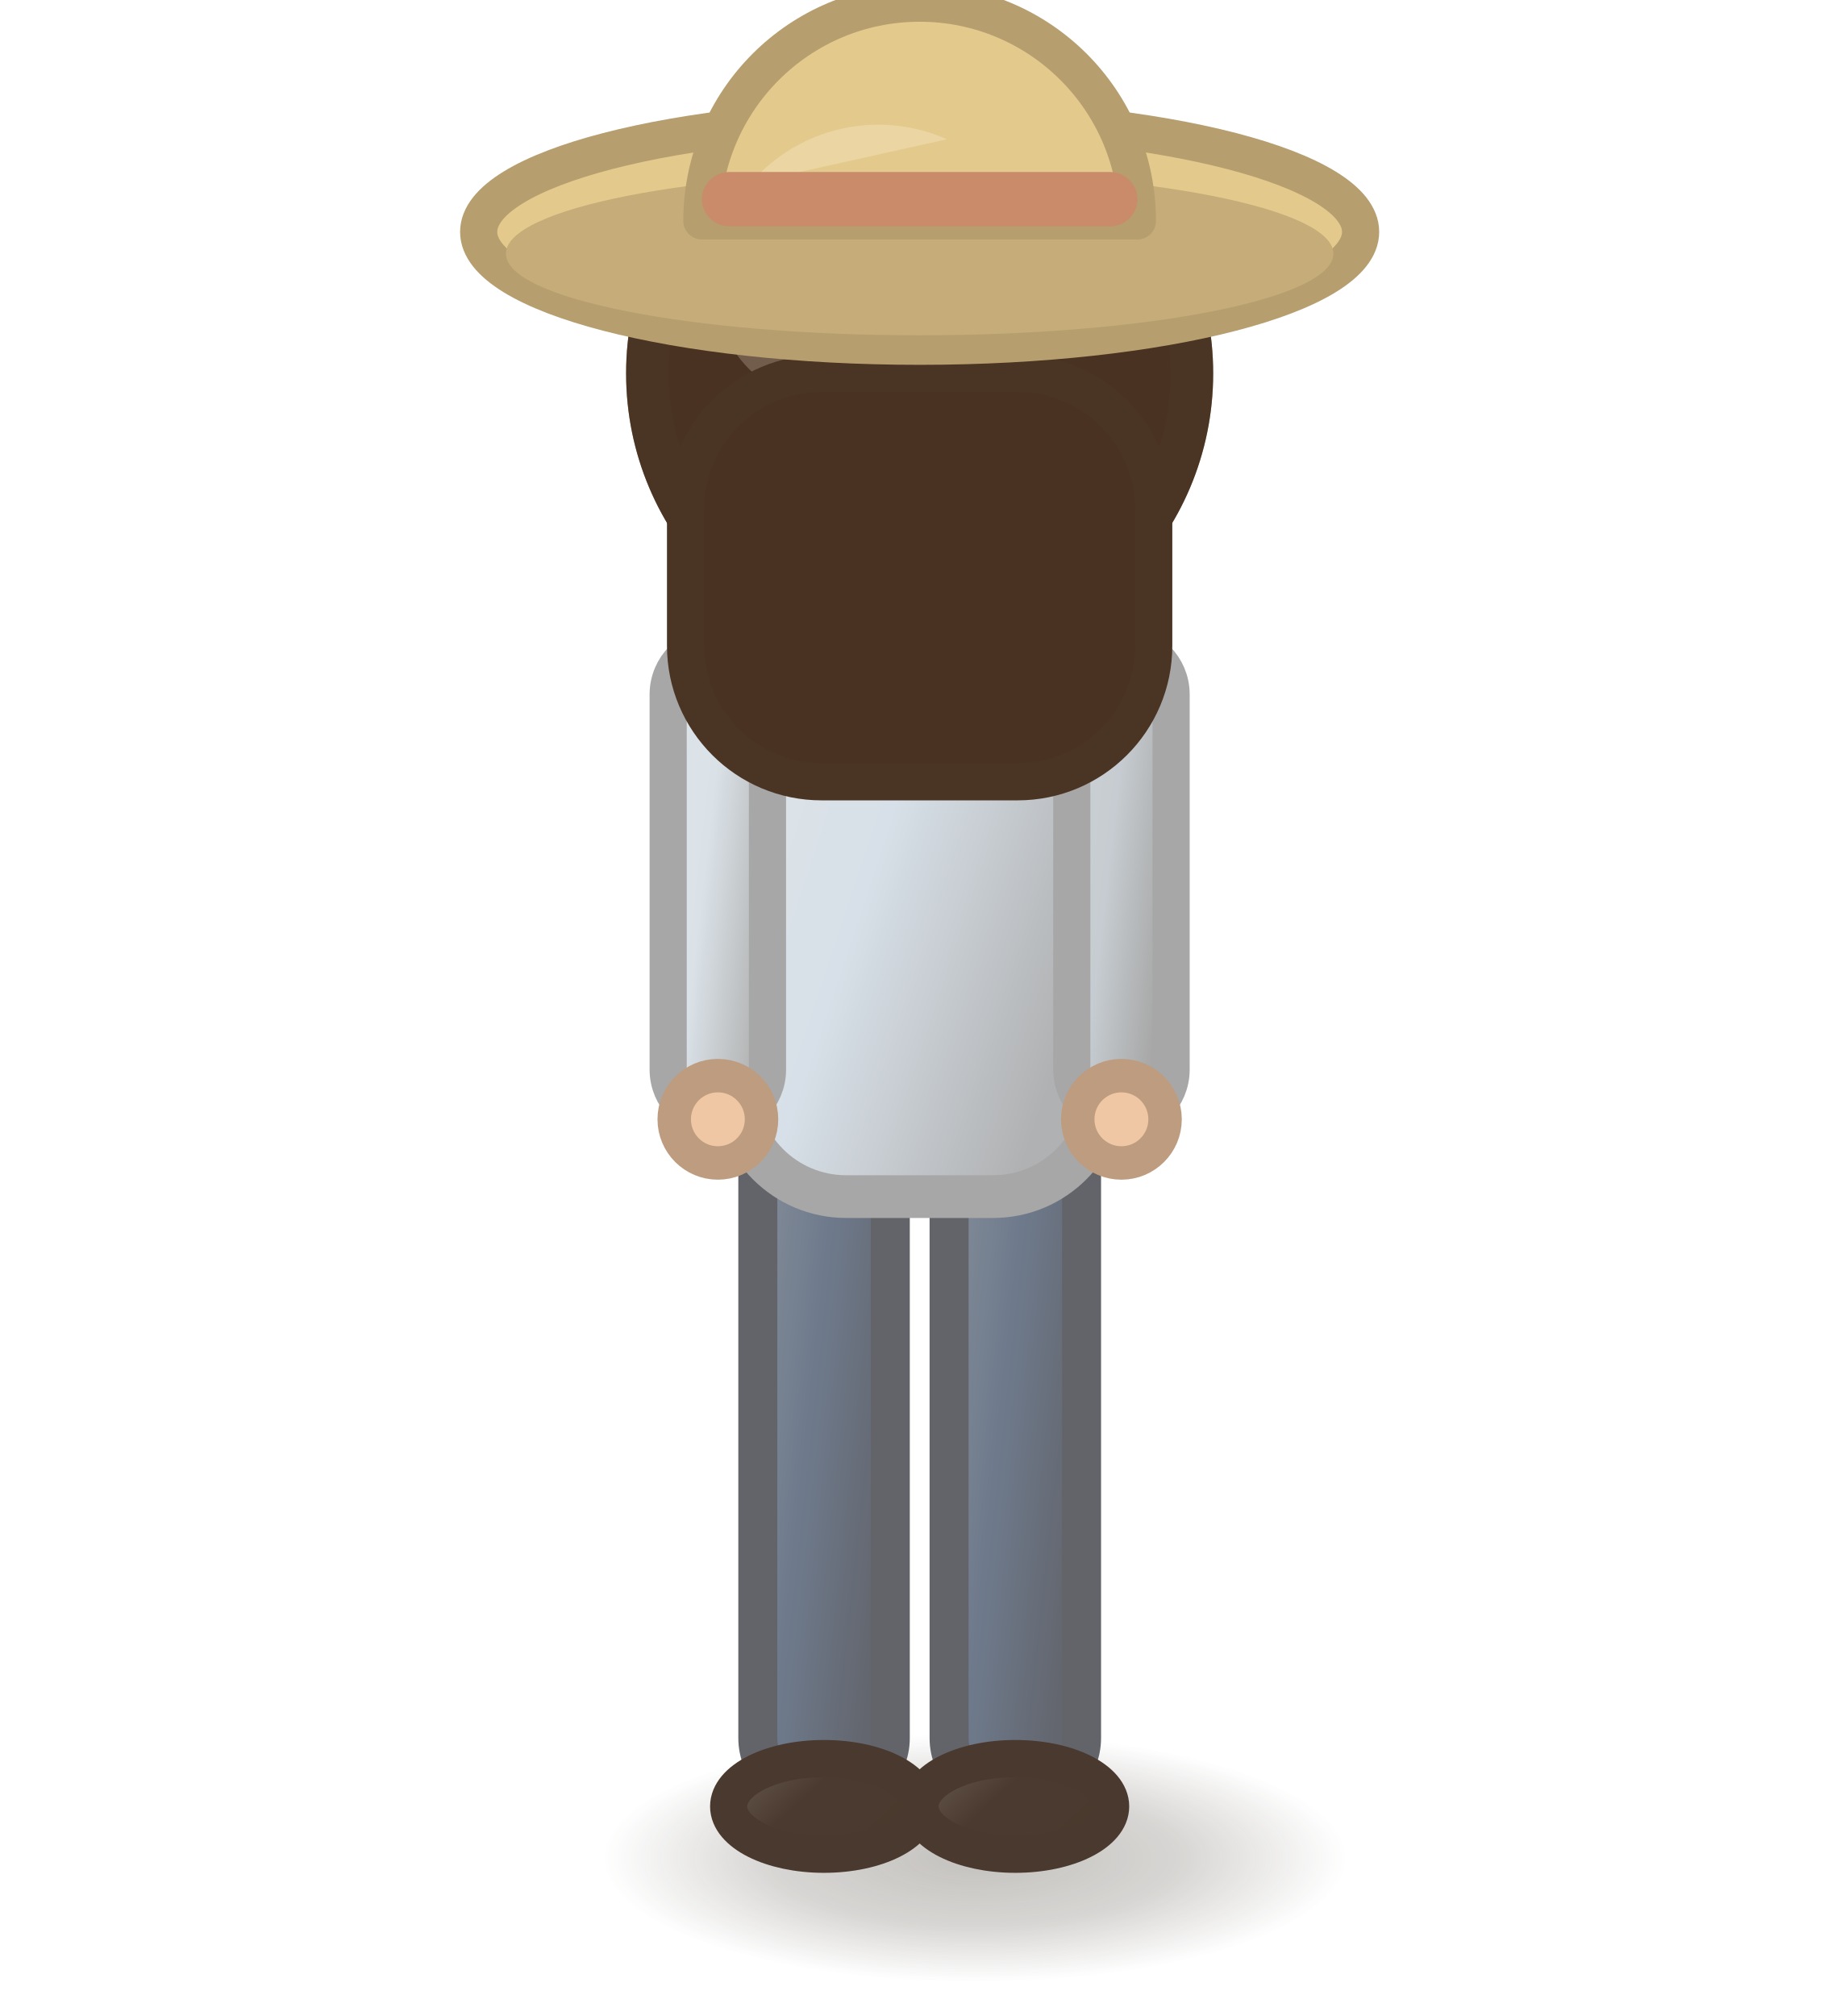
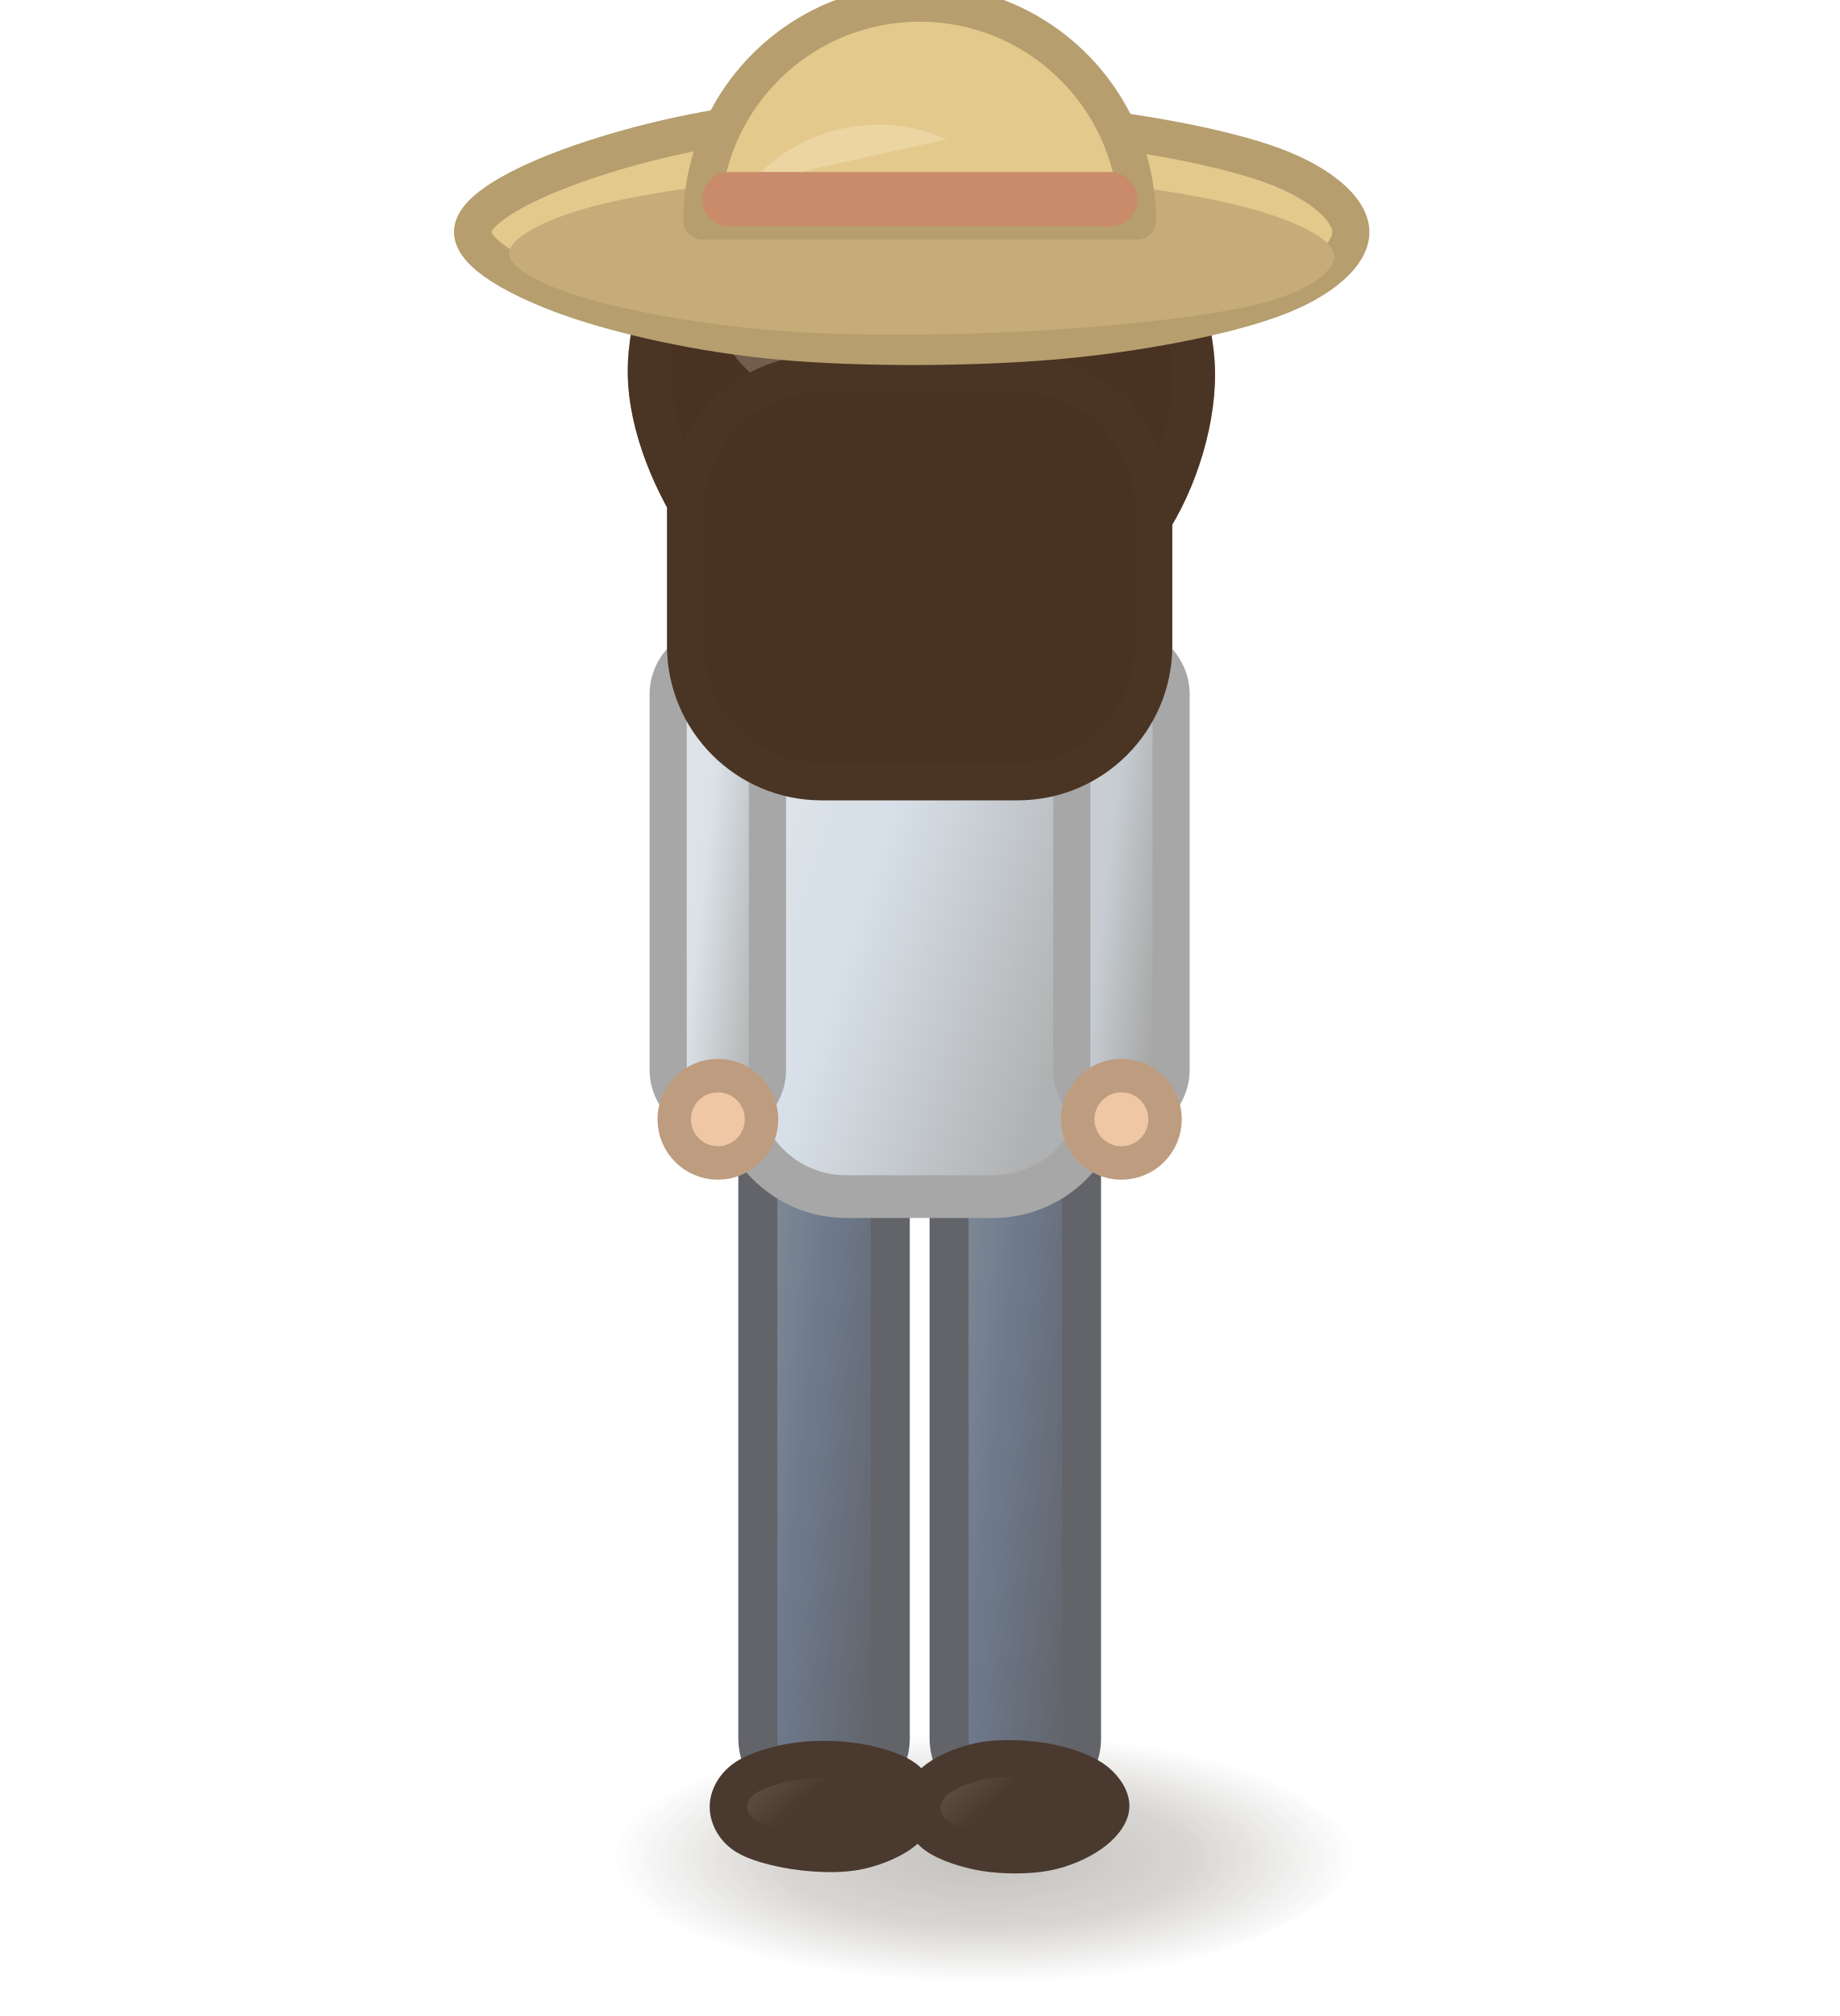
<svg xmlns="http://www.w3.org/2000/svg" width="198" height="217" viewBox="0 0 198 217">
  <defs>
    <radialGradient id="r271" cx="0.5" cy="0.5" r="0.5">
      <stop offset="0" stop-color="#3A3226" stop-opacity="0.3" />
      <stop offset="0.55" stop-color="#3A3226" stop-opacity="0.2" />
      <stop offset="1" stop-color="#3A3226" stop-opacity="0" />
    </radialGradient>
    <linearGradient id="l272" x1="0" y1="0" x2="1" y2="0.55">
      <stop offset="0" stop-color="#858E9A" />
      <stop offset="0.48" stop-color="#6E7A8C" />
      <stop offset="1" stop-color="#63666E" />
    </linearGradient>
    <linearGradient id="l273" x1="0" y1="0" x2="1" y2="0.55">
      <stop offset="0" stop-color="#858E9A" />
      <stop offset="0.48" stop-color="#6E7A8C" />
      <stop offset="1" stop-color="#63666E" />
    </linearGradient>
    <linearGradient id="l274" x1="0" y1="0" x2="1" y2="0.55">
      <stop offset="0" stop-color="#6E6054" />
      <stop offset="0.48" stop-color="#4A3A30" />
      <stop offset="1" stop-color="#4A3A2E" />
    </linearGradient>
    <linearGradient id="l275" x1="0" y1="0" x2="1" y2="0.55">
      <stop offset="0" stop-color="#6E6054" />
      <stop offset="0.48" stop-color="#4A3A30" />
      <stop offset="1" stop-color="#4A3A2E" />
    </linearGradient>
    <linearGradient id="l276" x1="0" y1="0" x2="1" y2="0.55">
      <stop offset="0" stop-color="#E0E5E7" />
      <stop offset="0.48" stop-color="#D7E0E8" />
      <stop offset="1" stop-color="#B0B1B2" />
    </linearGradient>
    <linearGradient id="l277" x1="0" y1="0" x2="1" y2="0.55">
      <stop offset="0" stop-color="#DFE5E7" />
      <stop offset="0.48" stop-color="#DAE2E8" />
      <stop offset="1" stop-color="#B5B6B6" />
    </linearGradient>
    <linearGradient id="l278" x1="0" y1="0" x2="1" y2="0.55">
      <stop offset="0" stop-color="#CED2D3" />
      <stop offset="0.48" stop-color="#C6CCD1" />
      <stop offset="1" stop-color="#A6A6A5" />
    </linearGradient>
    <radialGradient id="r279" cx="0.36" cy="0.32" r="0.74">
      <stop offset="0" stop-color="#F3D2B2" />
      <stop offset="0.55" stop-color="#F0C7A4" />
      <stop offset="1" stop-color="#C8A586" />
    </radialGradient>
  </defs>
-   <ellipse cx="104.94" cy="200" rx="39.9" ry="13.38" fill="url(#r271)" />
+   <path d="M 145.77 200 C 145.66 202.62, 141.61 205.62, 136.91 207.79 C 132.2 209.96, 124.9 212.22, 117.54 213.01 C 110.19 213.81, 100.11 213.46, 92.76 212.57 C 85.41 211.68, 77.87 209.77, 73.45 207.68 C 69.02 205.58, 66.5 202.62, 66.23 200 C 65.97 197.38, 67.44 194.04, 71.85 191.94 C 76.27 189.83, 85.09 188.21, 92.71 187.37 C 100.34 186.54, 110.13 186.15, 117.6 186.93 C 125.07 187.71, 132.85 189.87, 137.55 192.05 C 142.24 194.23, 145.87 197.38, 145.77 200 Z" fill="url(#r271)" />
  <g transform="translate(0,0)">
    <rect x="81.58" y="120.8" width="14.26" height="72.27" rx="5.988" fill="url(#l272)" stroke="#62646A" stroke-width="4.2" />
    <rect x="102.17" y="120.8" width="14.26" height="72.27" rx="5.988" fill="url(#l273)" stroke="#62646A" stroke-width="4.2" />
-     <ellipse cx="88.7" cy="194.44" rx="10.26" ry="5.15" fill="url(#l274)" stroke="#4A392E" stroke-width="4.0" />
-     <ellipse cx="109.3" cy="194.44" rx="10.26" ry="5.15" fill="url(#l275)" stroke="#4A392E" stroke-width="4.0" />
+     <path d="M 98.94 194.44 C 98.88 195.45, 98.06 196.6, 96.88 197.42 C 95.71 198.23, 93.76 199.04, 91.88 199.34 C 90 199.64, 87.56 199.52, 85.6 199.22 C 83.65 198.93, 81.35 198.35, 80.15 197.55 C 78.95 196.75, 78.38 195.47, 78.4 194.44 C 78.41 193.4, 79.05 192.16, 80.25 191.36 C 81.45 190.55, 83.64 189.9, 85.57 189.6 C 87.5 189.31, 89.89 189.31, 91.84 189.6 C 93.79 189.88, 96.07 190.51, 97.25 191.32 C 98.44 192.13, 99 193.42, 98.94 194.44 Z" fill="url(#l274)" stroke="#4A392E" stroke-width="4.0" stroke-linejoin="round" />
+     <path d="M 119.58 194.44 C 119.56 195.43, 118.59 196.57, 117.41 197.39 C 116.24 198.22, 114.4 199.06, 112.51 199.4 C 110.62 199.74, 108.03 199.73, 106.07 199.42 C 104.11 199.11, 101.89 198.38, 100.76 197.55 C 99.62 196.72, 99.2 195.46, 99.24 194.44 C 99.28 193.41, 99.87 192.24, 101.01 191.42 C 102.15 190.59, 104.18 189.77, 106.08 189.47 C 107.98 189.17, 110.5 189.3, 112.42 189.62 C 114.33 189.95, 116.37 190.62, 117.57 191.42 C 118.76 192.22, 119.61 193.44, 119.58 194.44 Z" fill="url(#l275)" stroke="#4A392E" stroke-width="4.0" stroke-linejoin="round" />
    <rect x="79.2" y="63.4" width="39.6" height="65.4" rx="11.88" fill="url(#l276)" stroke="#A7A7A7" stroke-width="4.6" />
    <rect x="79.2" y="63.4" width="39.6" height="9.5" rx="7.128" fill="#B2B4B6" />
    <rect x="71.93" y="69.4" width="10.69" height="51.08" rx="5.346" fill="url(#l277)" stroke="#A7A7A7" stroke-width="4.0" />
    <circle cx="77.28" cy="120.48" r="4.7" fill="#F0C7A4" stroke="#BE9C7F" stroke-width="3.6" />
    <rect x="115.38" y="69.4" width="10.69" height="51.08" rx="5.346" fill="url(#l278)" stroke="#A7A7A7" stroke-width="4.0" />
    <circle cx="120.72" cy="120.48" r="4.7" fill="#F0C7A4" stroke="#BE9C7F" stroke-width="3.6" />
-     <circle cx="99" cy="40.19" r="29.3" fill="url(#r279)" stroke="#BE9C7F" stroke-width="4.6" />
-     <circle cx="99" cy="40.19" r="29.3" fill="#4A3222" stroke="#4A3424" stroke-width="4.6" />
-     <circle cx="90.21" cy="30.23" r="13.48" fill="#725D4C" />
+     <path d="M 128.5 40.19 C 128.54 45.92, 126.21 52.89, 122.78 57.47 C 119.35 62.05, 113.45 65.79, 107.93 67.69 C 102.42 69.58, 95.02 70.63, 89.69 68.84 C 84.36 67.05, 79.24 61.73, 75.94 56.95 C 72.63 52.18, 69.94 45.82, 69.88 40.19 C 69.82 34.56, 72.24 27.84, 75.57 23.17 C 78.91 18.5, 84.48 13.97, 89.89 12.17 C 95.31 10.37, 102.6 10.55, 108.04 12.37 C 113.47 14.2, 119.09 18.48, 122.5 23.12 C 125.91 27.76, 128.45 34.47, 128.5 40.19 Z" fill="url(#r279)" stroke="#BE9C7F" stroke-width="4.6" stroke-linejoin="round" />
+     <path d="M 128.5 40.19 C 128.54 45.92, 126.21 52.89, 122.78 57.47 C 119.35 62.05, 113.45 65.79, 107.93 67.69 C 102.42 69.58, 95.02 70.63, 89.69 68.84 C 84.36 67.05, 79.24 61.73, 75.94 56.95 C 72.63 52.18, 69.94 45.82, 69.88 40.19 C 69.82 34.56, 72.24 27.84, 75.57 23.17 C 78.91 18.5, 84.48 13.97, 89.89 12.17 C 95.31 10.37, 102.6 10.55, 108.04 12.37 C 113.47 14.2, 119.09 18.48, 122.5 23.12 C 125.91 27.76, 128.45 34.47, 128.5 40.19 Z" fill="#4A3222" stroke="#4A3424" stroke-width="4.6" stroke-linejoin="round" />
+     <path d="M 103.72 30.23 C 103.78 32.88, 102.9 36.23, 101.32 38.31 C 99.75 40.38, 96.8 41.91, 94.26 42.7 C 91.71 43.48, 88.58 43.75, 86.05 43.02 C 83.53 42.29, 80.59 40.43, 79.1 38.3 C 77.61 36.17, 77.06 32.88, 77.12 30.23 C 77.18 27.58, 77.97 24.56, 79.46 22.42 C 80.95 20.28, 83.57 18.22, 86.04 17.41 C 88.52 16.61, 91.83 16.73, 94.32 17.57 C 96.81 18.4, 99.41 20.3, 100.98 22.41 C 102.54 24.52, 103.67 27.58, 103.72 30.23 Z" fill="#725D4C" />
    <rect x="73.8" y="40.19" width="50.4" height="43.96" rx="14.652" fill="#4A3222" stroke="#4A3424" stroke-width="4.0" />
-     <ellipse cx="99" cy="24.96" rx="47.47" ry="12.31" fill="#E4C98C" stroke="#B69E6E" stroke-width="4.0" />
-     <ellipse cx="99" cy="27.3" rx="44.54" ry="8.79" fill="#C5AC78" />
+     <path d="M 145.42 24.96 C 145.44 27.34, 142.38 30.18, 137.09 32.13 C 131.8 34.09, 122.51 35.91, 113.7 36.68 C 104.89 37.45, 92.95 37.52, 84.23 36.74 C 75.51 35.97, 66.94 34.01, 61.38 32.04 C 55.82 30.08, 50.86 27.31, 50.87 24.96 C 50.89 22.6, 55.97 19.89, 61.48 17.89 C 66.99 15.88, 75.23 13.69, 83.92 12.92 C 92.61 12.16, 104.76 12.49, 113.6 13.3 C 122.45 14.12, 131.66 15.86, 136.97 17.8 C 142.27 19.75, 145.4 22.57, 145.42 24.96 Z" fill="#E4C98C" stroke="#B69E6E" stroke-width="4.0" stroke-linejoin="round" />
+     <path d="M 143.6 27.3 C 143.93 29.02, 141.16 31.23, 135.99 32.6 C 130.82 33.98, 121.05 35.03, 112.58 35.55 C 104.11 36.06, 93.3 36.23, 85.18 35.7 C 77.06 35.16, 68.92 33.74, 63.86 32.34 C 58.79 30.94, 54.83 28.98, 54.81 27.3 C 54.79 25.62, 58.62 23.61, 63.73 22.24 C 68.85 20.88, 77.38 19.61, 85.49 19.1 C 93.61 18.58, 104.36 18.6, 112.44 19.14 C 120.52 19.67, 128.8 20.92, 133.99 22.28 C 139.19 23.64, 143.27 25.58, 143.6 27.3 Z" fill="#C5AC78" />
    <path d="M 75.56 23.78 A 23.44 23.44 0 0 1 122.44 23.78 Z" fill="#E4C98C" stroke="#B69E6E" stroke-width="4.0" stroke-linecap="round" stroke-linejoin="round" />
    <path d="M 80.83 19.68 A 18.17 18.17 0 0 1 101.93 14.99 Z" fill="#EBD5A2" />
    <rect x="75.56" y="18.51" width="46.89" height="5.86" rx="3" fill="#C98B6A" />
  </g>
</svg>
